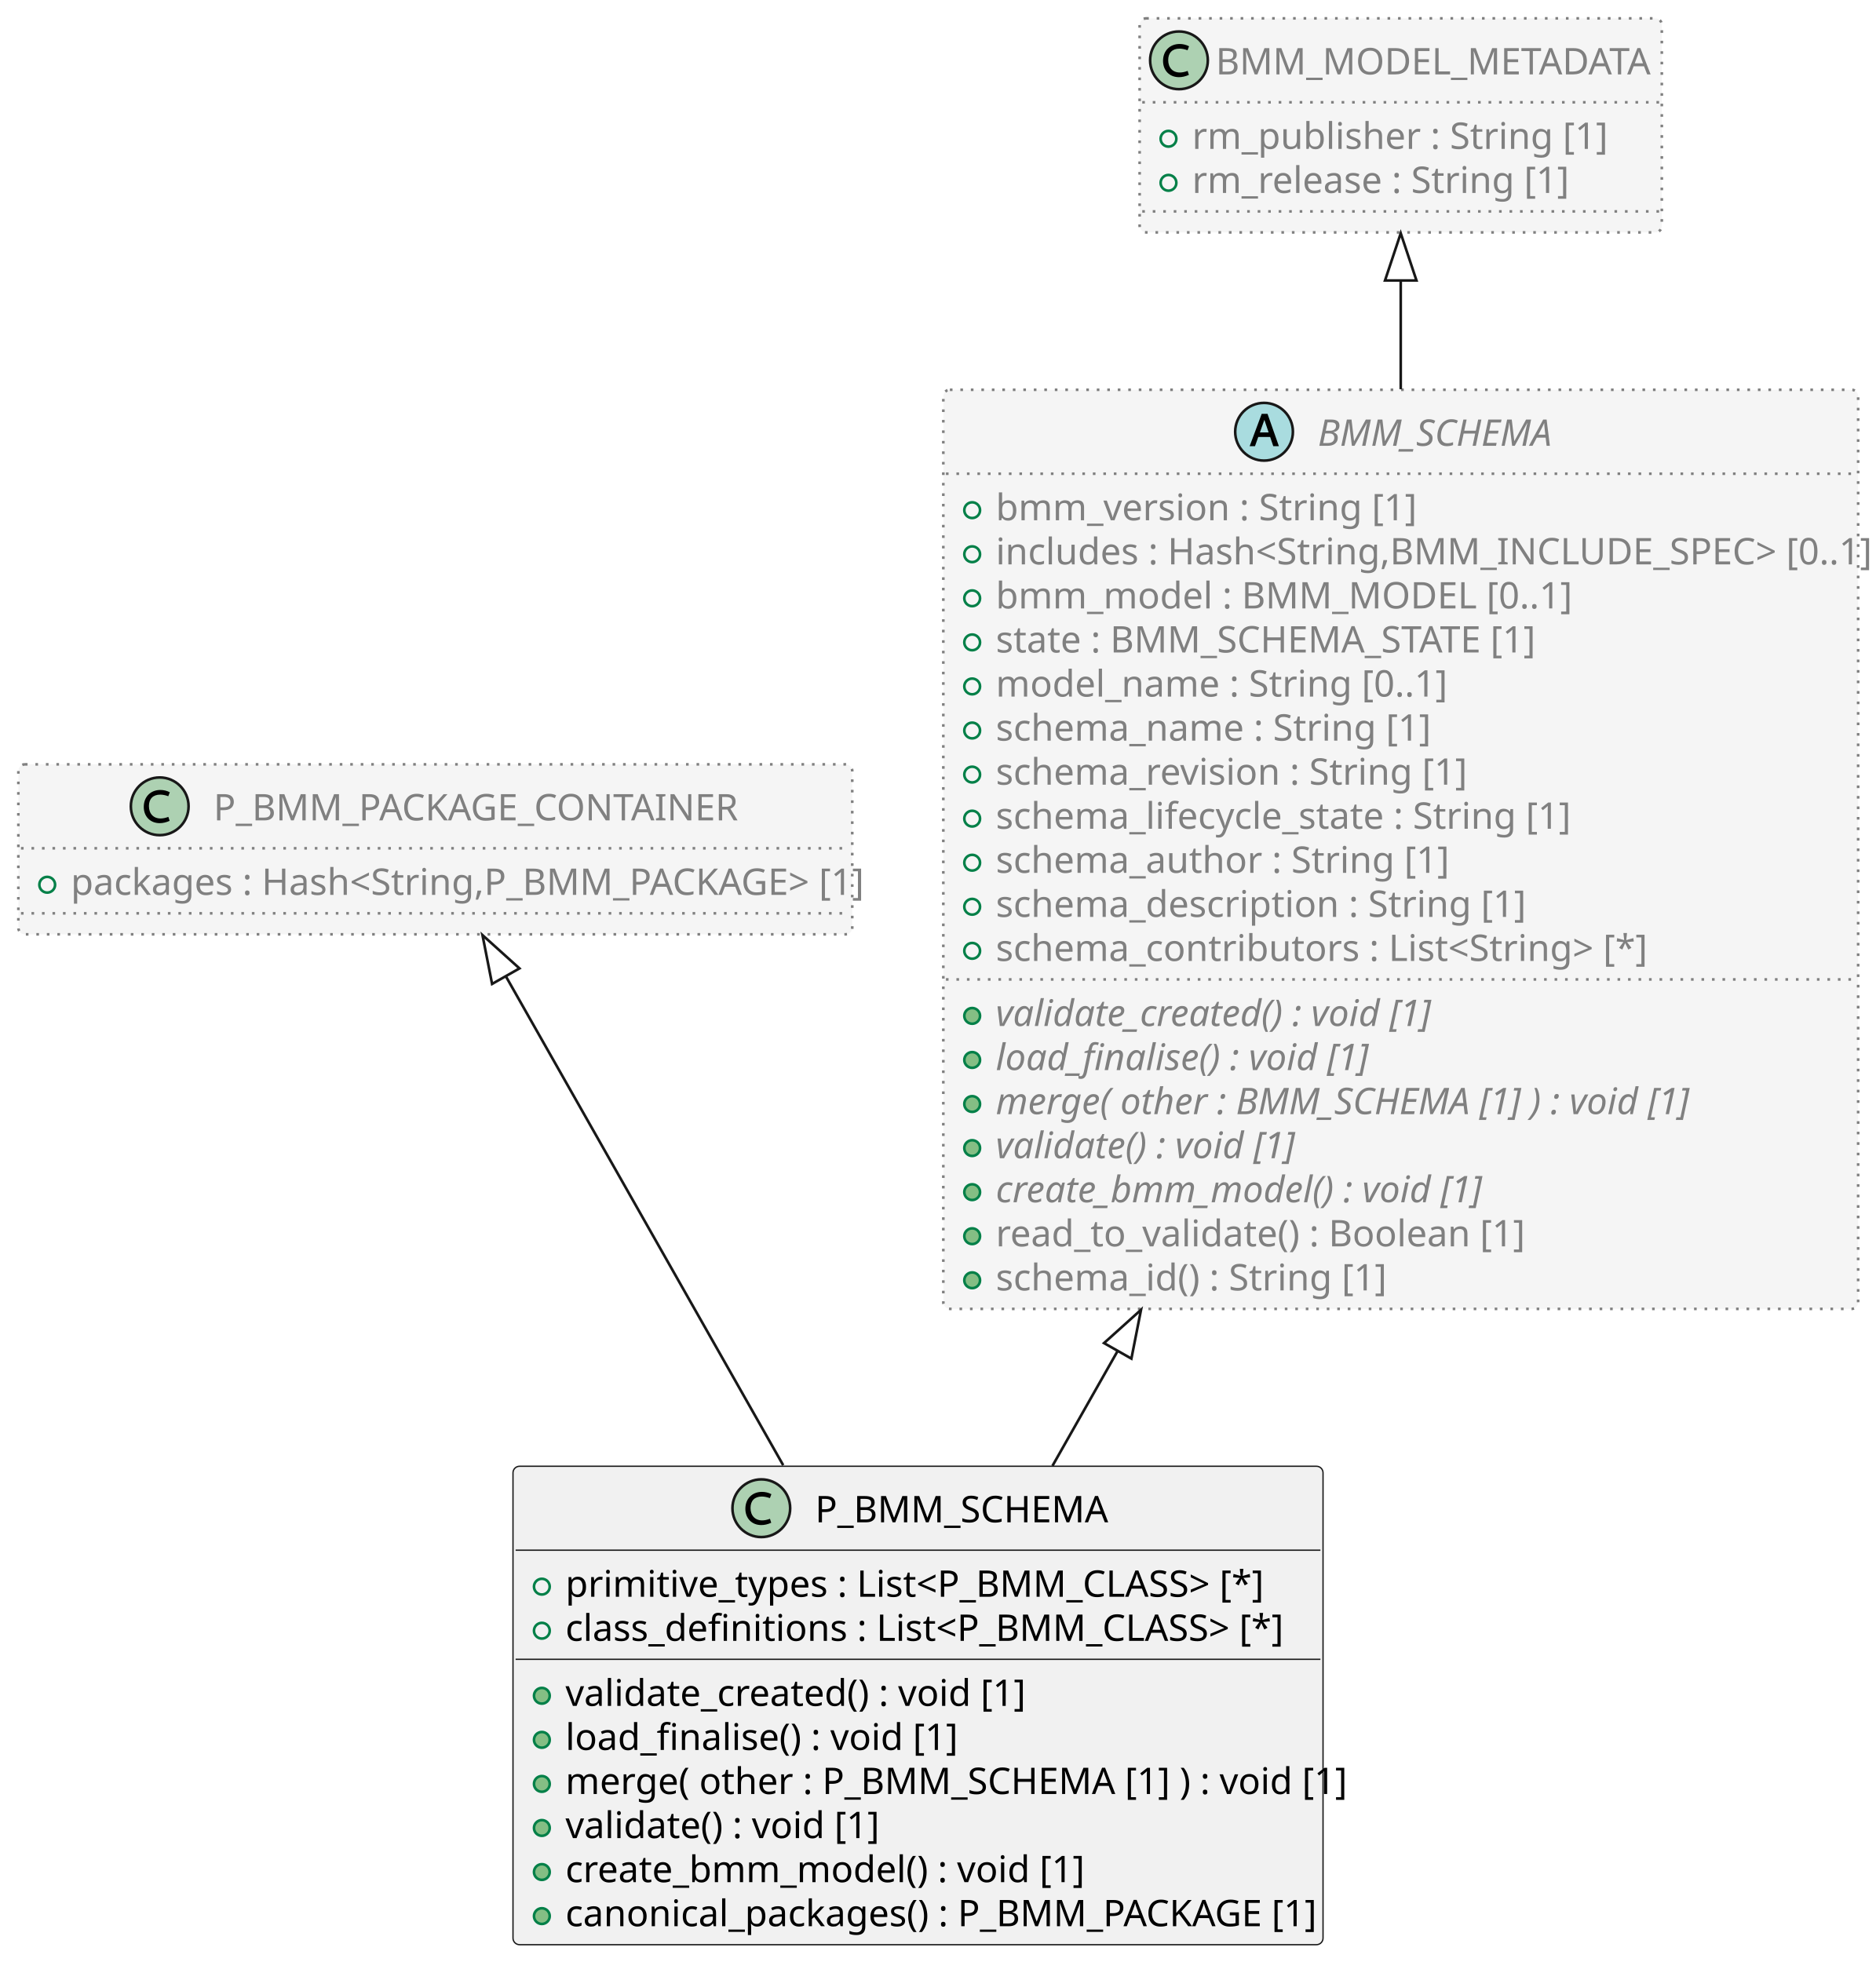
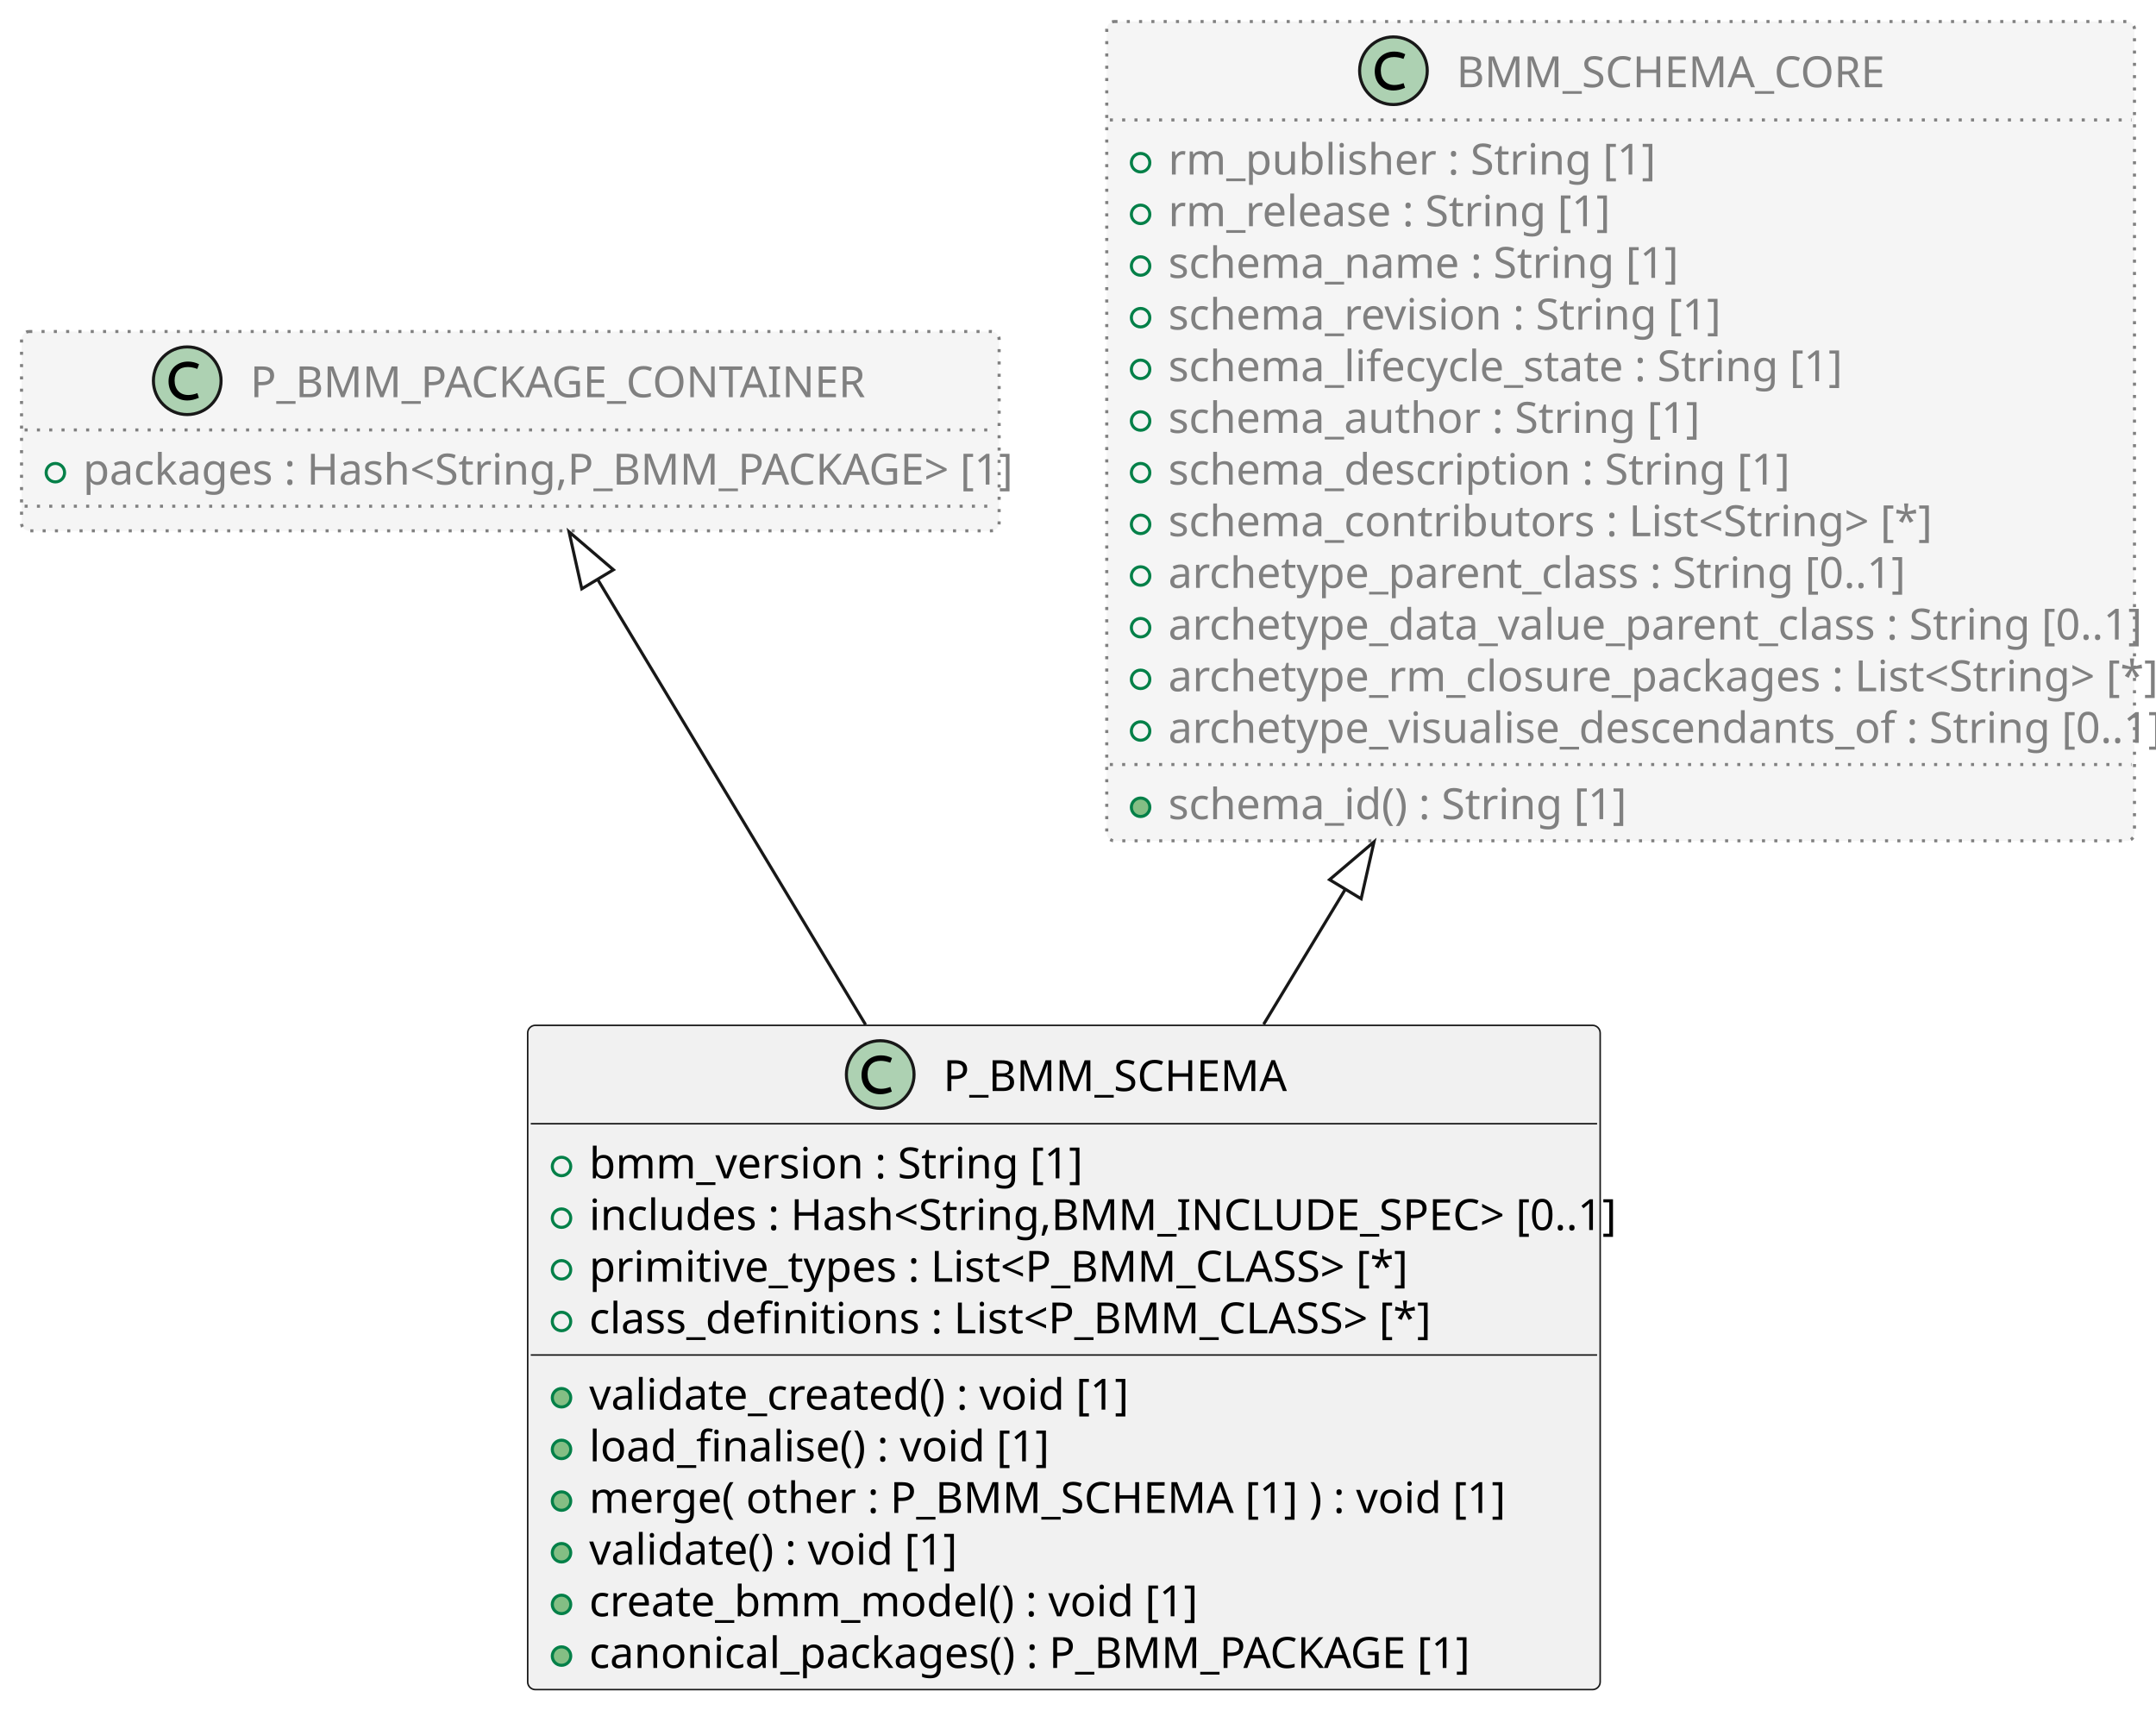
- <svg xmlns="http://www.w3.org/2000/svg" contentStyleType="text/css" data-diagram-type="CLASS" height="748px" preserveAspectRatio="none" style="width:715px;height:748px;background:#FFFFFF;" version="1.1" viewBox="0 0 715 748" width="715px" zoomAndPan="magnify">
+ <svg xmlns="http://www.w3.org/2000/svg" contentStyleType="text/css" data-diagram-type="CLASS" height="556px" preserveAspectRatio="none" style="width:701px;height:556px;background:#FFFFFF;" version="1.1" viewBox="0 0 701 556" width="701px" zoomAndPan="magnify">
  <defs />
  <g>
    <g class="entity" data-entity="P_BMM_SCHEMA" data-source-line="2" data-uid="ent0002" id="entity_P_BMM_SCHEMA">
-       <rect fill="#F1F1F1" height="182.399" rx="2.5" ry="2.5" style="stroke:#181818;stroke-width:0.5;" width="308.771" x="195.54" y="559" />
-       <ellipse cx="290.194" cy="575" fill="#ADD1B2" rx="11" ry="11" style="stroke:#181818;stroke-width:1;" />
-       <path d="M290.194,581.422 C291.365,581.422 292.6,581.156 293.975,580.547 L293.49,579.031 C292.397,579.453 291.381,579.641 290.522,579.641 C287.803,579.641 286.084,577.797 286.084,574.891 C286.084,572.141 287.647,570.547 290.381,570.547 C291.303,570.547 292.319,570.734 293.459,571.156 L294.037,569.641 C292.944,569.062 291.647,568.766 290.459,568.766 C286.694,568.766 284.115,571.406 284.115,575.219 C284.115,578.891 286.6,581.422 290.194,581.422 Z " fill="#000000" />
-       <text fill="#000000" font-family="sans-serif" font-size="14" lengthAdjust="spacing" textLength="110.964" x="310.694" y="580.362">P_BMM_SCHEMA</text>
-       <line style="stroke:#181818;stroke-width:0.5;" x1="196.54" x2="503.311" y1="591" y2="591" />
-       <ellipse cx="206.54" cy="604.9" fill="none" rx="3" ry="3" style="stroke:#038048;stroke-width:1;" />
-       <text fill="#000000" font-family="sans-serif" font-size="14" lengthAdjust="spacing" textLength="258.831" x="215.54" y="608.762">primitive_types : List&lt;P_BMM_CLASS&gt; [*]</text>
-       <ellipse cx="206.54" cy="621.7" fill="none" rx="3" ry="3" style="stroke:#038048;stroke-width:1;" />
-       <text fill="#000000" font-family="sans-serif" font-size="14" lengthAdjust="spacing" textLength="266.419" x="215.54" y="625.562">class_definitions : List&lt;P_BMM_CLASS&gt; [*]</text>
-       <line style="stroke:#181818;stroke-width:0.5;" x1="196.54" x2="503.311" y1="632.6" y2="632.6" />
-       <ellipse cx="206.54" cy="646.5" fill="#84BE84" rx="3" ry="3" style="stroke:#038048;stroke-width:1;" />
-       <text fill="#000000" font-family="sans-serif" font-size="14" lengthAdjust="spacing" textLength="165.675" x="215.54" y="650.362">validate_created() : void [1]</text>
-       <ellipse cx="206.54" cy="663.3" fill="#84BE84" rx="3" ry="3" style="stroke:#038048;stroke-width:1;" />
-       <text fill="#000000" font-family="sans-serif" font-size="14" lengthAdjust="spacing" textLength="141.567" x="215.54" y="667.162">load_finalise() : void [1]</text>
-       <ellipse cx="206.54" cy="680.1" fill="#84BE84" rx="3" ry="3" style="stroke:#038048;stroke-width:1;" />
-       <text fill="#000000" font-family="sans-serif" font-size="14" lengthAdjust="spacing" textLength="282.771" x="215.54" y="683.962">merge( other : P_BMM_SCHEMA [1] ) : void [1]</text>
-       <ellipse cx="206.54" cy="696.9" fill="#84BE84" rx="3" ry="3" style="stroke:#038048;stroke-width:1;" />
-       <text fill="#000000" font-family="sans-serif" font-size="14" lengthAdjust="spacing" textLength="111.874" x="215.54" y="700.762">validate() : void [1]</text>
-       <ellipse cx="206.54" cy="713.699" fill="#84BE84" rx="3" ry="3" style="stroke:#038048;stroke-width:1;" />
-       <text fill="#000000" font-family="sans-serif" font-size="14" lengthAdjust="spacing" textLength="188.271" x="215.54" y="717.562">create_bmm_model() : void [1]</text>
-       <ellipse cx="206.54" cy="730.5" fill="#84BE84" rx="3" ry="3" style="stroke:#038048;stroke-width:1;" />
-       <text fill="#000000" font-family="sans-serif" font-size="14" lengthAdjust="spacing" textLength="276.891" x="215.54" y="734.361">canonical_packages() : P_BMM_PACKAGE [1]</text>
+       <rect fill="#F1F1F1" height="215.999" rx="2.5" ry="2.5" style="stroke:#181818;stroke-width:0.5;" width="348.713" x="171.57" y="333.4" />
+       <ellipse cx="286.195" cy="349.4" fill="#ADD1B2" rx="11" ry="11" style="stroke:#181818;stroke-width:1;" />
+       <path d="M286.195,355.822 C287.366,355.822 288.601,355.556 289.976,354.947 L289.491,353.431 C288.398,353.853 287.382,354.041 286.523,354.041 C283.804,354.041 282.085,352.197 282.085,349.291 C282.085,346.541 283.648,344.947 286.382,344.947 C287.304,344.947 288.32,345.134 289.46,345.556 L290.038,344.041 C288.945,343.462 287.648,343.166 286.46,343.166 C282.695,343.166 280.116,345.806 280.116,349.619 C280.116,353.291 282.601,355.822 286.195,355.822 Z " fill="#000000" />
+       <text fill="#000000" font-family="sans-serif" font-size="14" lengthAdjust="spacing" textLength="110.964" x="306.695" y="354.762">P_BMM_SCHEMA</text>
+       <line style="stroke:#181818;stroke-width:0.5;" x1="172.57" x2="519.283" y1="365.4" y2="365.4" />
+       <ellipse cx="182.57" cy="379.3" fill="none" rx="3" ry="3" style="stroke:#038048;stroke-width:1;" />
+       <text fill="#000000" font-family="sans-serif" font-size="14" lengthAdjust="spacing" textLength="150.975" x="191.57" y="383.162">bmm_version : String [1]</text>
+       <ellipse cx="182.57" cy="396.1" fill="none" rx="3" ry="3" style="stroke:#038048;stroke-width:1;" />
+       <text fill="#000000" font-family="sans-serif" font-size="14" lengthAdjust="spacing" textLength="322.713" x="191.57" y="399.962">includes : Hash&lt;String,BMM_INCLUDE_SPEC&gt; [0..1]</text>
+       <ellipse cx="182.57" cy="412.9" fill="none" rx="3" ry="3" style="stroke:#038048;stroke-width:1;" />
+       <text fill="#000000" font-family="sans-serif" font-size="14" lengthAdjust="spacing" textLength="258.831" x="191.57" y="416.762">primitive_types : List&lt;P_BMM_CLASS&gt; [*]</text>
+       <ellipse cx="182.57" cy="429.7" fill="none" rx="3" ry="3" style="stroke:#038048;stroke-width:1;" />
+       <text fill="#000000" font-family="sans-serif" font-size="14" lengthAdjust="spacing" textLength="266.419" x="191.57" y="433.562">class_definitions : List&lt;P_BMM_CLASS&gt; [*]</text>
+       <line style="stroke:#181818;stroke-width:0.5;" x1="172.57" x2="519.283" y1="440.6" y2="440.6" />
+       <ellipse cx="182.57" cy="454.5" fill="#84BE84" rx="3" ry="3" style="stroke:#038048;stroke-width:1;" />
+       <text fill="#000000" font-family="sans-serif" font-size="14" lengthAdjust="spacing" textLength="165.675" x="191.57" y="458.362">validate_created() : void [1]</text>
+       <ellipse cx="182.57" cy="471.3" fill="#84BE84" rx="3" ry="3" style="stroke:#038048;stroke-width:1;" />
+       <text fill="#000000" font-family="sans-serif" font-size="14" lengthAdjust="spacing" textLength="141.567" x="191.57" y="475.162">load_finalise() : void [1]</text>
+       <ellipse cx="182.57" cy="488.099" fill="#84BE84" rx="3" ry="3" style="stroke:#038048;stroke-width:1;" />
+       <text fill="#000000" font-family="sans-serif" font-size="14" lengthAdjust="spacing" textLength="282.771" x="191.57" y="491.962">merge( other : P_BMM_SCHEMA [1] ) : void [1]</text>
+       <ellipse cx="182.57" cy="504.899" fill="#84BE84" rx="3" ry="3" style="stroke:#038048;stroke-width:1;" />
+       <text fill="#000000" font-family="sans-serif" font-size="14" lengthAdjust="spacing" textLength="111.874" x="191.57" y="508.761">validate() : void [1]</text>
+       <ellipse cx="182.57" cy="521.699" fill="#84BE84" rx="3" ry="3" style="stroke:#038048;stroke-width:1;" />
+       <text fill="#000000" font-family="sans-serif" font-size="14" lengthAdjust="spacing" textLength="188.271" x="191.57" y="525.561">create_bmm_model() : void [1]</text>
+       <ellipse cx="182.57" cy="538.499" fill="#84BE84" rx="3" ry="3" style="stroke:#038048;stroke-width:1;" />
+       <text fill="#000000" font-family="sans-serif" font-size="14" lengthAdjust="spacing" textLength="276.891" x="191.57" y="542.361">canonical_packages() : P_BMM_PACKAGE [1]</text>
    </g>
-     <g class="entity" data-entity="P_BMM_PACKAGE_CONTAINER" data-source-line="13" data-uid="ent0003" id="entity_P_BMM_PACKAGE_CONTAINER">
-       <rect fill="#F5F5F5" height="64.8" rx="2.5" ry="2.5" style="stroke:#808080;stroke-width:1;stroke-dasharray:1,3;" width="317.857" x="7" y="291.4" />
-       <ellipse cx="60.879" cy="307.4" fill="#ADD1B2" rx="11" ry="11" style="stroke:#181818;stroke-width:1;" />
-       <path d="M60.879,313.822 C62.051,313.822 63.285,313.556 64.66,312.947 L64.176,311.431 C63.082,311.853 62.066,312.041 61.207,312.041 C58.488,312.041 56.769,310.197 56.769,307.291 C56.769,304.541 58.332,302.947 61.066,302.947 C61.988,302.947 63.004,303.134 64.144,303.556 L64.723,302.041 C63.629,301.462 62.332,301.166 61.144,301.166 C57.379,301.166 54.801,303.806 54.801,307.619 C54.801,311.291 57.285,313.822 60.879,313.822 Z " fill="#000000" />
-       <text fill="#808080" font-family="sans-serif" font-size="14" lengthAdjust="spacing" textLength="201.599" x="81.379" y="312.762">P_BMM_PACKAGE_CONTAINER</text>
-       <line style="stroke:#808080;stroke-width:1;stroke-dasharray:1,3;" x1="8" x2="323.857" y1="323.4" y2="323.4" />
-       <ellipse cx="18" cy="337.3" fill="none" rx="3" ry="3" style="stroke:#038048;stroke-width:1;" />
-       <text fill="#808080" font-family="sans-serif" font-size="14" lengthAdjust="spacing" textLength="291.857" x="27" y="341.162">packages : Hash&lt;String,P_BMM_PACKAGE&gt; [1]</text>
-       <line style="stroke:#808080;stroke-width:1;stroke-dasharray:1,3;" x1="8" x2="323.857" y1="348.2" y2="348.2" />
+     <g class="entity" data-entity="P_BMM_PACKAGE_CONTAINER" data-source-line="15" data-uid="ent0003" id="entity_P_BMM_PACKAGE_CONTAINER">
+       <rect fill="#F5F5F5" height="64.8" rx="2.5" ry="2.5" style="stroke:#808080;stroke-width:1;stroke-dasharray:1,3;" width="317.857" x="7" y="107.8" />
+       <ellipse cx="60.879" cy="123.8" fill="#ADD1B2" rx="11" ry="11" style="stroke:#181818;stroke-width:1;" />
+       <path d="M60.879,130.222 C62.051,130.222 63.285,129.956 64.66,129.347 L64.176,127.831 C63.082,128.253 62.066,128.441 61.207,128.441 C58.488,128.441 56.769,126.597 56.769,123.691 C56.769,120.941 58.332,119.347 61.066,119.347 C61.988,119.347 63.004,119.534 64.144,119.956 L64.723,118.441 C63.629,117.862 62.332,117.566 61.144,117.566 C57.379,117.566 54.801,120.206 54.801,124.019 C54.801,127.691 57.285,130.222 60.879,130.222 Z " fill="#000000" />
+       <text fill="#808080" font-family="sans-serif" font-size="14" lengthAdjust="spacing" textLength="201.599" x="81.379" y="129.162">P_BMM_PACKAGE_CONTAINER</text>
+       <line style="stroke:#808080;stroke-width:1;stroke-dasharray:1,3;" x1="8" x2="323.857" y1="139.8" y2="139.8" />
+       <ellipse cx="18" cy="153.7" fill="none" rx="3" ry="3" style="stroke:#038048;stroke-width:1;" />
+       <text fill="#808080" font-family="sans-serif" font-size="14" lengthAdjust="spacing" textLength="291.857" x="27" y="157.562">packages : Hash&lt;String,P_BMM_PACKAGE&gt; [1]</text>
+       <line style="stroke:#808080;stroke-width:1;stroke-dasharray:1,3;" x1="8" x2="323.857" y1="164.6" y2="164.6" />
    </g>
-     <g class="entity" data-entity="BMM_SCHEMA" data-source-line="19" data-uid="ent0005" id="entity_BMM_SCHEMA">
-       <rect fill="#F5F5F5" height="350.399" rx="2.5" ry="2.5" style="stroke:#808080;stroke-width:1;stroke-dasharray:1,3;" width="348.713" x="359.57" y="148.6" />
-       <ellipse cx="481.825" cy="164.6" fill="#A9DCDF" rx="11" ry="11" style="stroke:#181818;stroke-width:1;" />
-       <path d="M476.34,170.1 L478.371,170.1 L482.418,158.756 L481.512,158.756 L485.34,170.1 L487.481,170.1 L483.153,157.772 L480.934,157.772 L476.34,170.1 Z M478.668,166.6 L485.106,166.6 L485.106,164.85 L478.668,164.85 L478.668,166.6 Z " fill="#000000" />
-       <text fill="#808080" font-family="sans-serif" font-size="14" font-style="italic" lengthAdjust="spacing" textLength="95.704" x="502.325" y="169.962">BMM_SCHEMA</text>
-       <line style="stroke:#808080;stroke-width:1;stroke-dasharray:1,3;" x1="360.57" x2="707.283" y1="180.6" y2="180.6" />
-       <ellipse cx="370.57" cy="194.5" fill="none" rx="3" ry="3" style="stroke:#038048;stroke-width:1;" />
-       <text fill="#808080" font-family="sans-serif" font-size="14" lengthAdjust="spacing" textLength="150.975" x="379.57" y="198.362">bmm_version : String [1]</text>
-       <ellipse cx="370.57" cy="211.3" fill="none" rx="3" ry="3" style="stroke:#038048;stroke-width:1;" />
-       <text fill="#808080" font-family="sans-serif" font-size="14" lengthAdjust="spacing" textLength="322.713" x="379.57" y="215.162">includes : Hash&lt;String,BMM_INCLUDE_SPEC&gt; [0..1]</text>
-       <ellipse cx="370.57" cy="228.1" fill="none" rx="3" ry="3" style="stroke:#038048;stroke-width:1;" />
-       <text fill="#808080" font-family="sans-serif" font-size="14" lengthAdjust="spacing" textLength="211.455" x="379.57" y="231.962">bmm_model : BMM_MODEL [0..1]</text>
-       <ellipse cx="370.57" cy="244.9" fill="none" rx="3" ry="3" style="stroke:#038048;stroke-width:1;" />
-       <text fill="#808080" font-family="sans-serif" font-size="14" lengthAdjust="spacing" textLength="202.943" x="379.57" y="248.762">state : BMM_SCHEMA_STATE [1]</text>
-       <ellipse cx="370.57" cy="261.7" fill="none" rx="3" ry="3" style="stroke:#038048;stroke-width:1;" />
-       <text fill="#808080" font-family="sans-serif" font-size="14" lengthAdjust="spacing" textLength="163.253" x="379.57" y="265.562">model_name : String [0..1]</text>
-       <ellipse cx="370.57" cy="278.5" fill="none" rx="3" ry="3" style="stroke:#038048;stroke-width:1;" />
-       <text fill="#808080" font-family="sans-serif" font-size="14" lengthAdjust="spacing" textLength="155.819" x="379.57" y="282.362">schema_name : String [1]</text>
-       <ellipse cx="370.57" cy="295.3" fill="none" rx="3" ry="3" style="stroke:#038048;stroke-width:1;" />
-       <text fill="#808080" font-family="sans-serif" font-size="14" lengthAdjust="spacing" textLength="169.567" x="379.57" y="299.161">schema_revision : String [1]</text>
-       <ellipse cx="370.57" cy="312.099" fill="none" rx="3" ry="3" style="stroke:#038048;stroke-width:1;" />
-       <text fill="#808080" font-family="sans-serif" font-size="14" lengthAdjust="spacing" textLength="209.649" x="379.57" y="315.961">schema_lifecycle_state : String [1]</text>
-       <ellipse cx="370.57" cy="328.899" fill="none" rx="3" ry="3" style="stroke:#038048;stroke-width:1;" />
-       <text fill="#808080" font-family="sans-serif" font-size="14" lengthAdjust="spacing" textLength="162.105" x="379.57" y="332.761">schema_author : String [1]</text>
-       <ellipse cx="370.57" cy="345.699" fill="none" rx="3" ry="3" style="stroke:#038048;stroke-width:1;" />
-       <text fill="#808080" font-family="sans-serif" font-size="14" lengthAdjust="spacing" textLength="190.413" x="379.57" y="349.561">schema_description : String [1]</text>
-       <ellipse cx="370.57" cy="362.499" fill="none" rx="3" ry="3" style="stroke:#038048;stroke-width:1;" />
-       <text fill="#808080" font-family="sans-serif" font-size="14" lengthAdjust="spacing" textLength="236.627" x="379.57" y="366.361">schema_contributors : List&lt;String&gt; [*]</text>
-       <line style="stroke:#808080;stroke-width:1;stroke-dasharray:1,3;" x1="360.57" x2="707.283" y1="373.399" y2="373.399" />
-       <ellipse cx="370.57" cy="387.299" fill="#84BE84" rx="3" ry="3" style="stroke:#038048;stroke-width:1;" />
-       <text fill="#808080" font-family="sans-serif" font-size="14" font-style="italic" lengthAdjust="spacing" textLength="165.675" x="379.57" y="391.161">validate_created() : void [1]</text>
-       <ellipse cx="370.57" cy="404.099" fill="#84BE84" rx="3" ry="3" style="stroke:#038048;stroke-width:1;" />
-       <text fill="#808080" font-family="sans-serif" font-size="14" font-style="italic" lengthAdjust="spacing" textLength="141.567" x="379.57" y="407.961">load_finalise() : void [1]</text>
-       <ellipse cx="370.57" cy="420.899" fill="#84BE84" rx="3" ry="3" style="stroke:#038048;stroke-width:1;" />
-       <text fill="#808080" font-family="sans-serif" font-size="14" font-style="italic" lengthAdjust="spacing" textLength="267.511" x="379.57" y="424.761">merge( other : BMM_SCHEMA [1] ) : void [1]</text>
-       <ellipse cx="370.57" cy="437.699" fill="#84BE84" rx="3" ry="3" style="stroke:#038048;stroke-width:1;" />
-       <text fill="#808080" font-family="sans-serif" font-size="14" font-style="italic" lengthAdjust="spacing" textLength="111.874" x="379.57" y="441.561">validate() : void [1]</text>
-       <ellipse cx="370.57" cy="454.499" fill="#84BE84" rx="3" ry="3" style="stroke:#038048;stroke-width:1;" />
-       <text fill="#808080" font-family="sans-serif" font-size="14" font-style="italic" lengthAdjust="spacing" textLength="188.271" x="379.57" y="458.361">create_bmm_model() : void [1]</text>
-       <ellipse cx="370.57" cy="471.299" fill="#84BE84" rx="3" ry="3" style="stroke:#038048;stroke-width:1;" />
-       <text fill="#808080" font-family="sans-serif" font-size="14" lengthAdjust="spacing" textLength="191.687" x="379.57" y="475.161">read_to_validate() : Boolean [1]</text>
-       <ellipse cx="370.57" cy="488.099" fill="#84BE84" rx="3" ry="3" style="stroke:#038048;stroke-width:1;" />
-       <text fill="#808080" font-family="sans-serif" font-size="14" lengthAdjust="spacing" textLength="140.769" x="379.57" y="491.961">schema_id() : String [1]</text>
+     <g class="entity" data-entity="BMM_SCHEMA_CORE" data-source-line="21" data-uid="ent0005" id="entity_BMM_SCHEMA_CORE">
+       <rect fill="#F5F5F5" height="266.399" rx="2.5" ry="2.5" style="stroke:#808080;stroke-width:1;stroke-dasharray:1,3;" width="334.153" x="359.85" y="7" />
+       <ellipse cx="453.062" cy="23" fill="#ADD1B2" rx="11" ry="11" style="stroke:#181818;stroke-width:1;" />
+       <path d="M453.062,29.422 C454.233,29.422 455.468,29.156 456.843,28.547 L456.358,27.031 C455.265,27.453 454.249,27.641 453.39,27.641 C450.671,27.641 448.952,25.797 448.952,22.891 C448.952,20.141 450.515,18.547 453.249,18.547 C454.171,18.547 455.187,18.734 456.327,19.156 L456.905,17.641 C455.812,17.062 454.515,16.766 453.327,16.766 C449.562,16.766 446.983,19.406 446.983,23.219 C446.983,26.891 449.468,29.422 453.062,29.422 Z " fill="#000000" />
+       <text fill="#808080" font-family="sans-serif" font-size="14" lengthAdjust="spacing" textLength="139.229" x="473.562" y="28.362">BMM_SCHEMA_CORE</text>
+       <line style="stroke:#808080;stroke-width:1;stroke-dasharray:1,3;" x1="360.85" x2="693.003" y1="39" y2="39" />
+       <ellipse cx="370.85" cy="52.9" fill="none" rx="3" ry="3" style="stroke:#038048;stroke-width:1;" />
+       <text fill="#808080" font-family="sans-serif" font-size="14" lengthAdjust="spacing" textLength="148.889" x="379.85" y="56.762">rm_publisher : String [1]</text>
+       <ellipse cx="370.85" cy="69.7" fill="none" rx="3" ry="3" style="stroke:#038048;stroke-width:1;" />
+       <text fill="#808080" font-family="sans-serif" font-size="14" lengthAdjust="spacing" textLength="135.673" x="379.85" y="73.562">rm_release : String [1]</text>
+       <ellipse cx="370.85" cy="86.5" fill="none" rx="3" ry="3" style="stroke:#038048;stroke-width:1;" />
+       <text fill="#808080" font-family="sans-serif" font-size="14" lengthAdjust="spacing" textLength="155.819" x="379.85" y="90.362">schema_name : String [1]</text>
+       <ellipse cx="370.85" cy="103.3" fill="none" rx="3" ry="3" style="stroke:#038048;stroke-width:1;" />
+       <text fill="#808080" font-family="sans-serif" font-size="14" lengthAdjust="spacing" textLength="169.567" x="379.85" y="107.162">schema_revision : String [1]</text>
+       <ellipse cx="370.85" cy="120.1" fill="none" rx="3" ry="3" style="stroke:#038048;stroke-width:1;" />
+       <text fill="#808080" font-family="sans-serif" font-size="14" lengthAdjust="spacing" textLength="209.649" x="379.85" y="123.962">schema_lifecycle_state : String [1]</text>
+       <ellipse cx="370.85" cy="136.9" fill="none" rx="3" ry="3" style="stroke:#038048;stroke-width:1;" />
+       <text fill="#808080" font-family="sans-serif" font-size="14" lengthAdjust="spacing" textLength="162.105" x="379.85" y="140.762">schema_author : String [1]</text>
+       <ellipse cx="370.85" cy="153.7" fill="none" rx="3" ry="3" style="stroke:#038048;stroke-width:1;" />
+       <text fill="#808080" font-family="sans-serif" font-size="14" lengthAdjust="spacing" textLength="190.413" x="379.85" y="157.561">schema_description : String [1]</text>
+       <ellipse cx="370.85" cy="170.5" fill="none" rx="3" ry="3" style="stroke:#038048;stroke-width:1;" />
+       <text fill="#808080" font-family="sans-serif" font-size="14" lengthAdjust="spacing" textLength="236.627" x="379.85" y="174.361">schema_contributors : List&lt;String&gt; [*]</text>
+       <ellipse cx="370.85" cy="187.299" fill="none" rx="3" ry="3" style="stroke:#038048;stroke-width:1;" />
+       <text fill="#808080" font-family="sans-serif" font-size="14" lengthAdjust="spacing" textLength="228.633" x="379.85" y="191.161">archetype_parent_class : String [0..1]</text>
+       <ellipse cx="370.85" cy="204.099" fill="none" rx="3" ry="3" style="stroke:#038048;stroke-width:1;" />
+       <text fill="#808080" font-family="sans-serif" font-size="14" lengthAdjust="spacing" textLength="302.987" x="379.85" y="207.961">archetype_data_value_parent_class : String [0..1]</text>
+       <ellipse cx="370.85" cy="220.899" fill="none" rx="3" ry="3" style="stroke:#038048;stroke-width:1;" />
+       <text fill="#808080" font-family="sans-serif" font-size="14" lengthAdjust="spacing" textLength="308.153" x="379.85" y="224.761">archetype_rm_closure_packages : List&lt;String&gt; [*]</text>
+       <ellipse cx="370.85" cy="237.699" fill="none" rx="3" ry="3" style="stroke:#038048;stroke-width:1;" />
+       <text fill="#808080" font-family="sans-serif" font-size="14" lengthAdjust="spacing" textLength="308.153" x="379.85" y="241.561">archetype_visualise_descendants_of : String [0..1]</text>
+       <line style="stroke:#808080;stroke-width:1;stroke-dasharray:1,3;" x1="360.85" x2="693.003" y1="248.599" y2="248.599" />
+       <ellipse cx="370.85" cy="262.499" fill="#84BE84" rx="3" ry="3" style="stroke:#038048;stroke-width:1;" />
+       <text fill="#808080" font-family="sans-serif" font-size="14" lengthAdjust="spacing" textLength="140.769" x="379.85" y="266.361">schema_id() : String [1]</text>
    </g>
-     <g class="entity" data-entity="BMM_MODEL_METADATA" data-source-line="40" data-uid="ent0006" id="entity_BMM_MODEL_METADATA">
-       <rect fill="#F5F5F5" height="81.6" rx="2.5" ry="2.5" style="stroke:#808080;stroke-width:1;stroke-dasharray:1,3;" width="199.047" x="434.4" y="7" />
-       <ellipse cx="449.4" cy="23" fill="#ADD1B2" rx="11" ry="11" style="stroke:#181818;stroke-width:1;" />
-       <path d="M449.4,29.422 C450.572,29.422 451.806,29.156 453.181,28.547 L452.697,27.031 C451.603,27.453 450.587,27.641 449.728,27.641 C447.009,27.641 445.291,25.797 445.291,22.891 C445.291,20.141 446.853,18.547 449.587,18.547 C450.509,18.547 451.525,18.734 452.666,19.156 L453.244,17.641 C452.15,17.062 450.853,16.766 449.666,16.766 C445.9,16.766 443.322,19.406 443.322,23.219 C443.322,26.891 445.806,29.422 449.4,29.422 Z " fill="#000000" />
-       <text fill="#808080" font-family="sans-serif" font-size="14" lengthAdjust="spacing" textLength="167.047" x="463.4" y="28.362">BMM_MODEL_METADATA</text>
-       <line style="stroke:#808080;stroke-width:1;stroke-dasharray:1,3;" x1="435.4" x2="632.447" y1="39" y2="39" />
-       <ellipse cx="445.4" cy="52.9" fill="none" rx="3" ry="3" style="stroke:#038048;stroke-width:1;" />
-       <text fill="#808080" font-family="sans-serif" font-size="14" lengthAdjust="spacing" textLength="148.889" x="454.4" y="56.762">rm_publisher : String [1]</text>
-       <ellipse cx="445.4" cy="69.7" fill="none" rx="3" ry="3" style="stroke:#038048;stroke-width:1;" />
-       <text fill="#808080" font-family="sans-serif" font-size="14" lengthAdjust="spacing" textLength="135.673" x="454.4" y="73.562">rm_release : String [1]</text>
-       <line style="stroke:#808080;stroke-width:1;stroke-dasharray:1,3;" x1="435.4" x2="632.447" y1="80.6" y2="80.6" />
+     <g class="link" data-entity-1="P_BMM_PACKAGE_CONTAINER" data-entity-2="P_BMM_SCHEMA" data-source-line="19" data-uid="lnk4" id="link_P_BMM_PACKAGE_CONTAINER_P_BMM_SCHEMA">
+       <path codeLine="19" d="M194.301,188.363 C217.151,226.333 247.31,276.48 281.43,333.19" fill="none" id="P_BMM_PACKAGE_CONTAINER-backto-P_BMM_SCHEMA" style="stroke:#181818;stroke-width:1;" />
+       <polygon fill="none" points="185.02,172.94,189.16,191.456,199.442,185.269,185.02,172.94" style="stroke:#181818;stroke-width:1;" />
    </g>
-     <g class="link" data-entity-1="P_BMM_PACKAGE_CONTAINER" data-entity-2="P_BMM_SCHEMA" data-source-line="17" data-uid="lnk4" id="link_P_BMM_PACKAGE_CONTAINER_P_BMM_SCHEMA">
-       <path codeLine="17" d="M192.79,372.157 C219.1,418.547 260.25,491.1 298.54,558.61" fill="none" id="P_BMM_PACKAGE_CONTAINER-backto-P_BMM_SCHEMA" style="stroke:#181818;stroke-width:1;" />
-       <polygon fill="none" points="183.91,356.5,187.571,375.117,198.009,369.197,183.91,356.5" style="stroke:#181818;stroke-width:1;" />
-     </g>
-     <g class="link" data-entity-1="BMM_MODEL_METADATA" data-entity-2="BMM_SCHEMA" data-source-line="45" data-uid="lnk7" id="link_BMM_MODEL_METADATA_BMM_SCHEMA">
-       <path codeLine="45" d="M533.93,106.94 C533.93,123.66 533.93,126.32 533.93,148.39" fill="none" id="BMM_MODEL_METADATA-backto-BMM_SCHEMA" style="stroke:#181818;stroke-width:1;" />
-       <polygon fill="none" points="533.93,88.94,527.93,106.94,539.93,106.94,533.93,88.94" style="stroke:#181818;stroke-width:1;" />
-     </g>
-     <g class="link" data-entity-1="BMM_SCHEMA" data-entity-2="P_BMM_SCHEMA" data-source-line="47" data-uid="lnk8" id="link_BMM_SCHEMA_P_BMM_SCHEMA">
-       <path codeLine="47" d="M426.044,515.004 C414.384,535.544 411.77,540.17 401.17,558.86" fill="none" id="BMM_SCHEMA-backto-P_BMM_SCHEMA" style="stroke:#181818;stroke-width:1;" />
-       <polygon fill="none" points="434.93,499.35,420.826,512.042,431.262,517.966,434.93,499.35" style="stroke:#181818;stroke-width:1;" />
+     <g class="link" data-entity-1="BMM_SCHEMA_CORE" data-entity-2="P_BMM_SCHEMA" data-source-line="37" data-uid="lnk6" id="link_BMM_SCHEMA_CORE_P_BMM_SCHEMA">
+       <path codeLine="37" d="M437.432,289.14 C425.422,308.99 422.49,313.85 410.85,333.09" fill="none" id="BMM_SCHEMA_CORE-backto-P_BMM_SCHEMA" style="stroke:#181818;stroke-width:1;" />
+       <polygon fill="none" points="446.75,273.74,432.299,286.035,442.566,292.247,446.75,273.74" style="stroke:#181818;stroke-width:1;" />
    </g>
  </g>
</svg>
